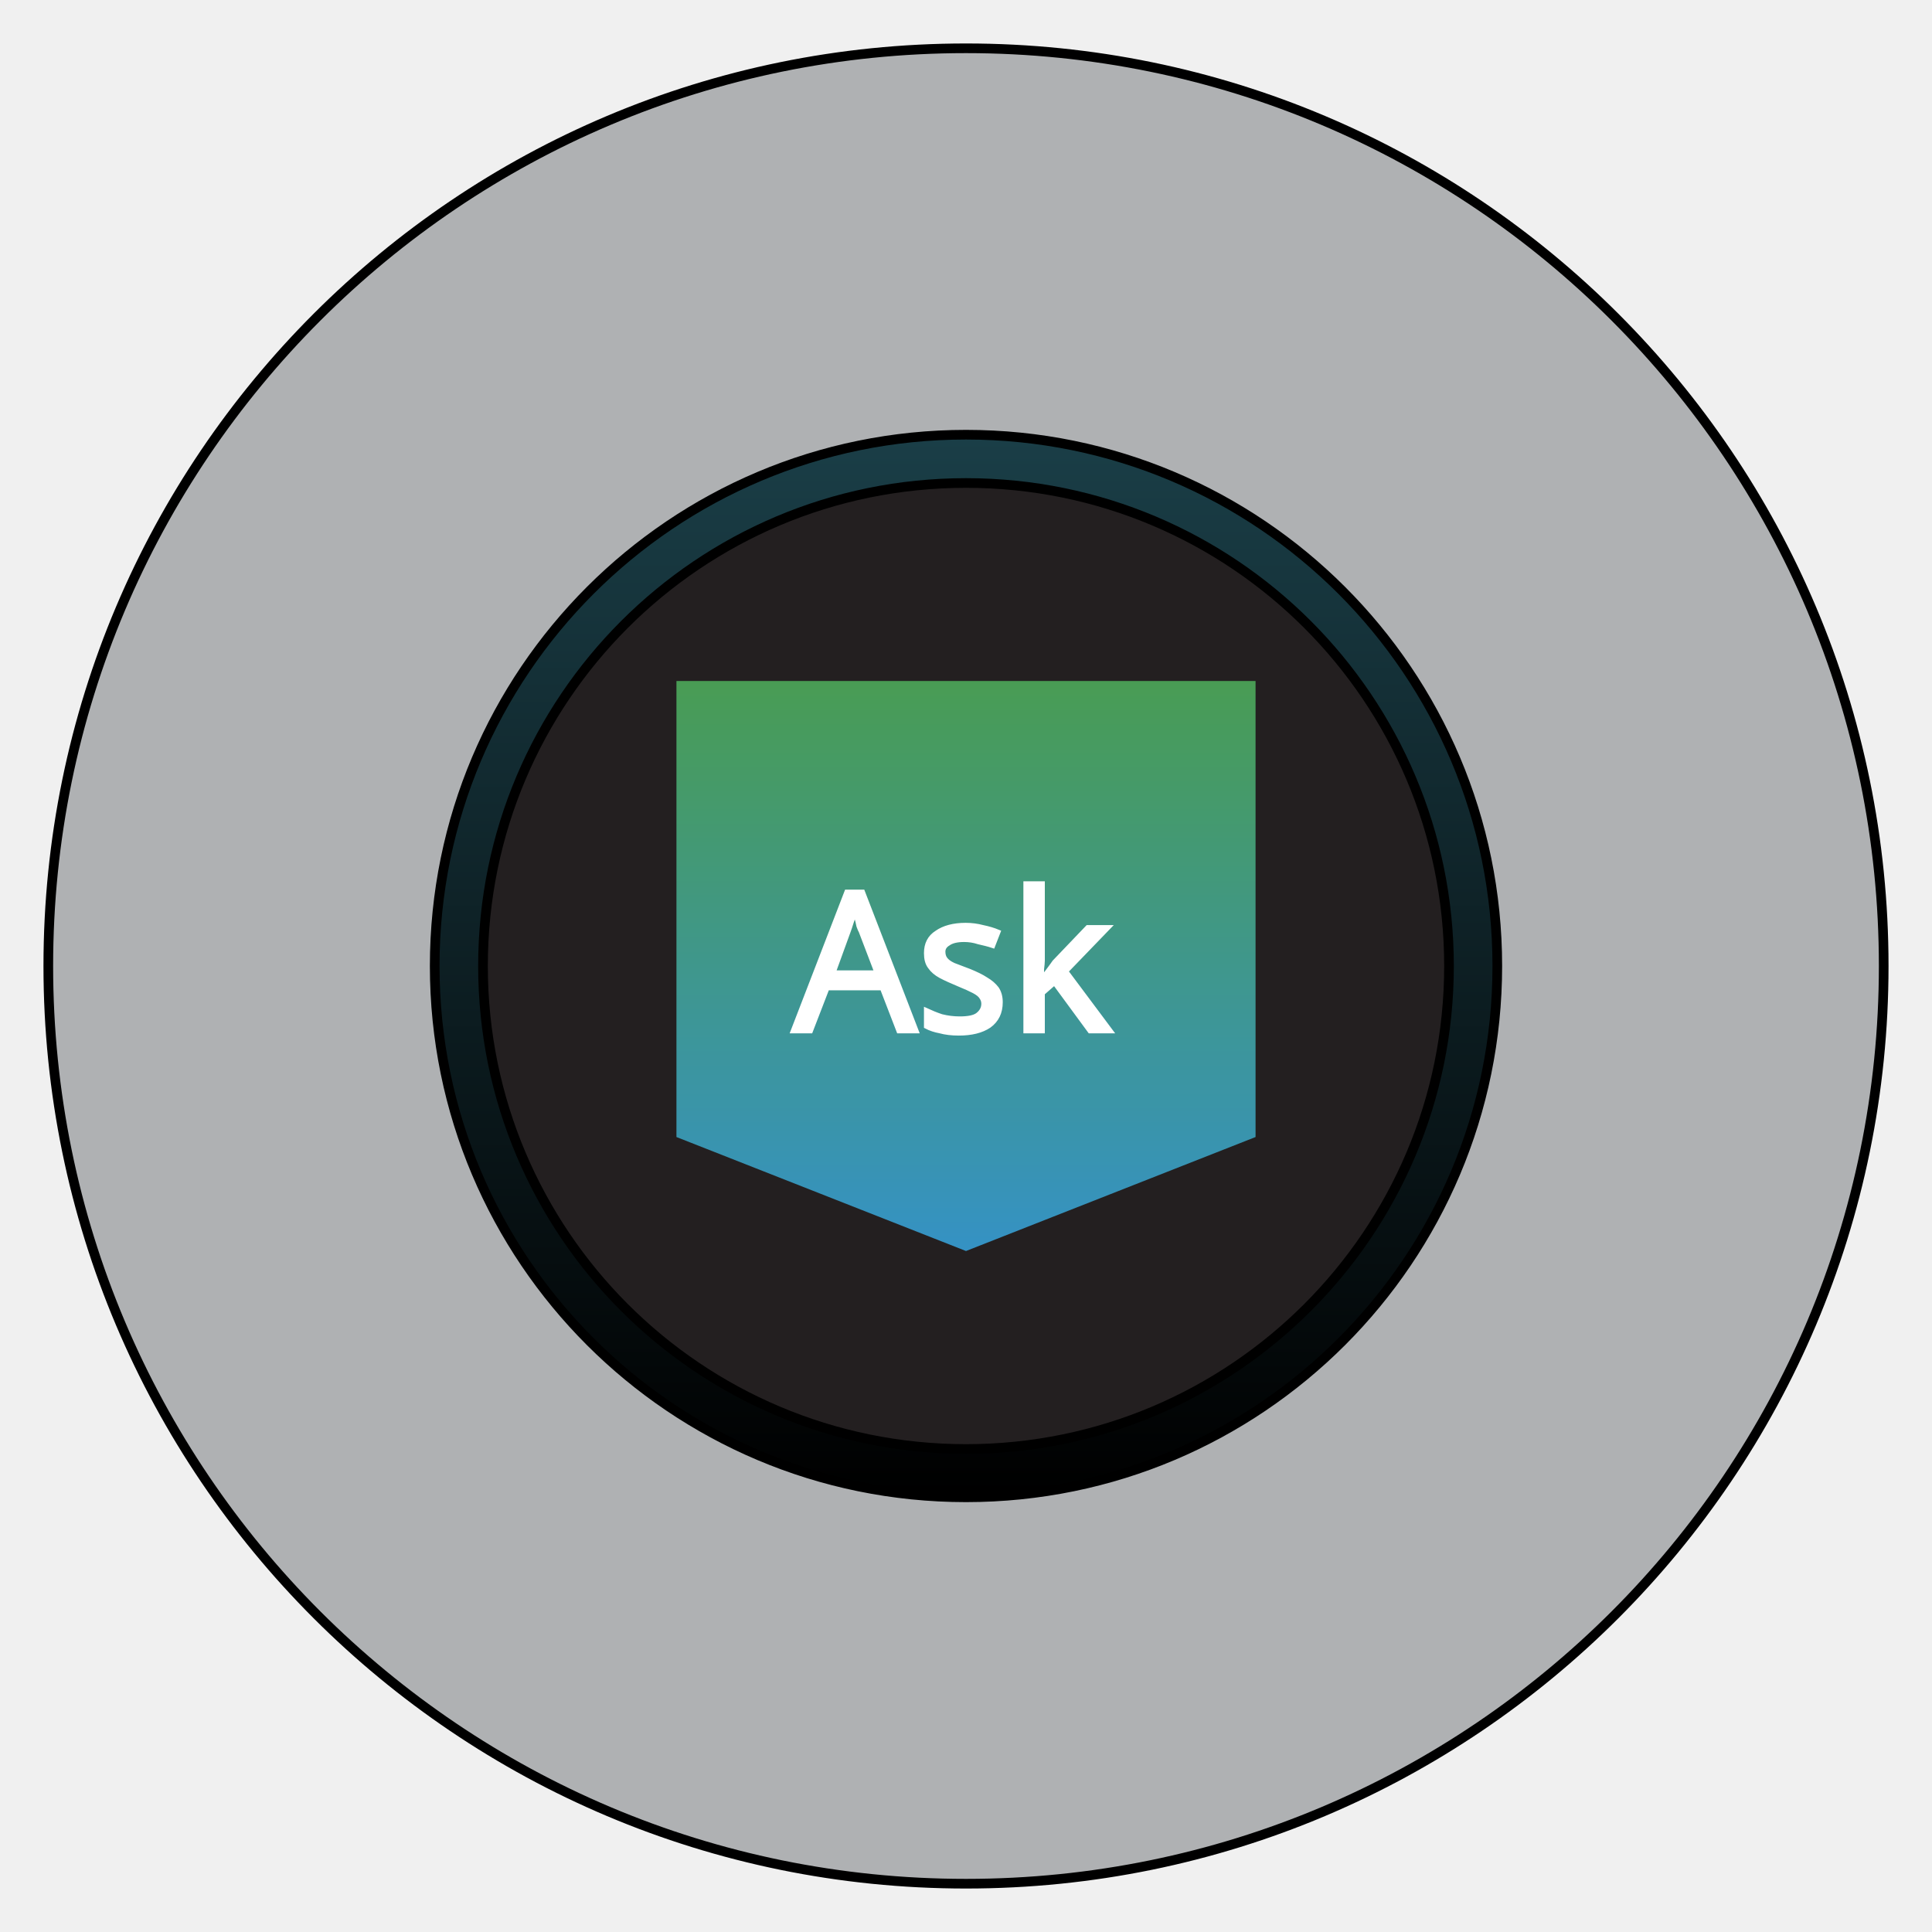
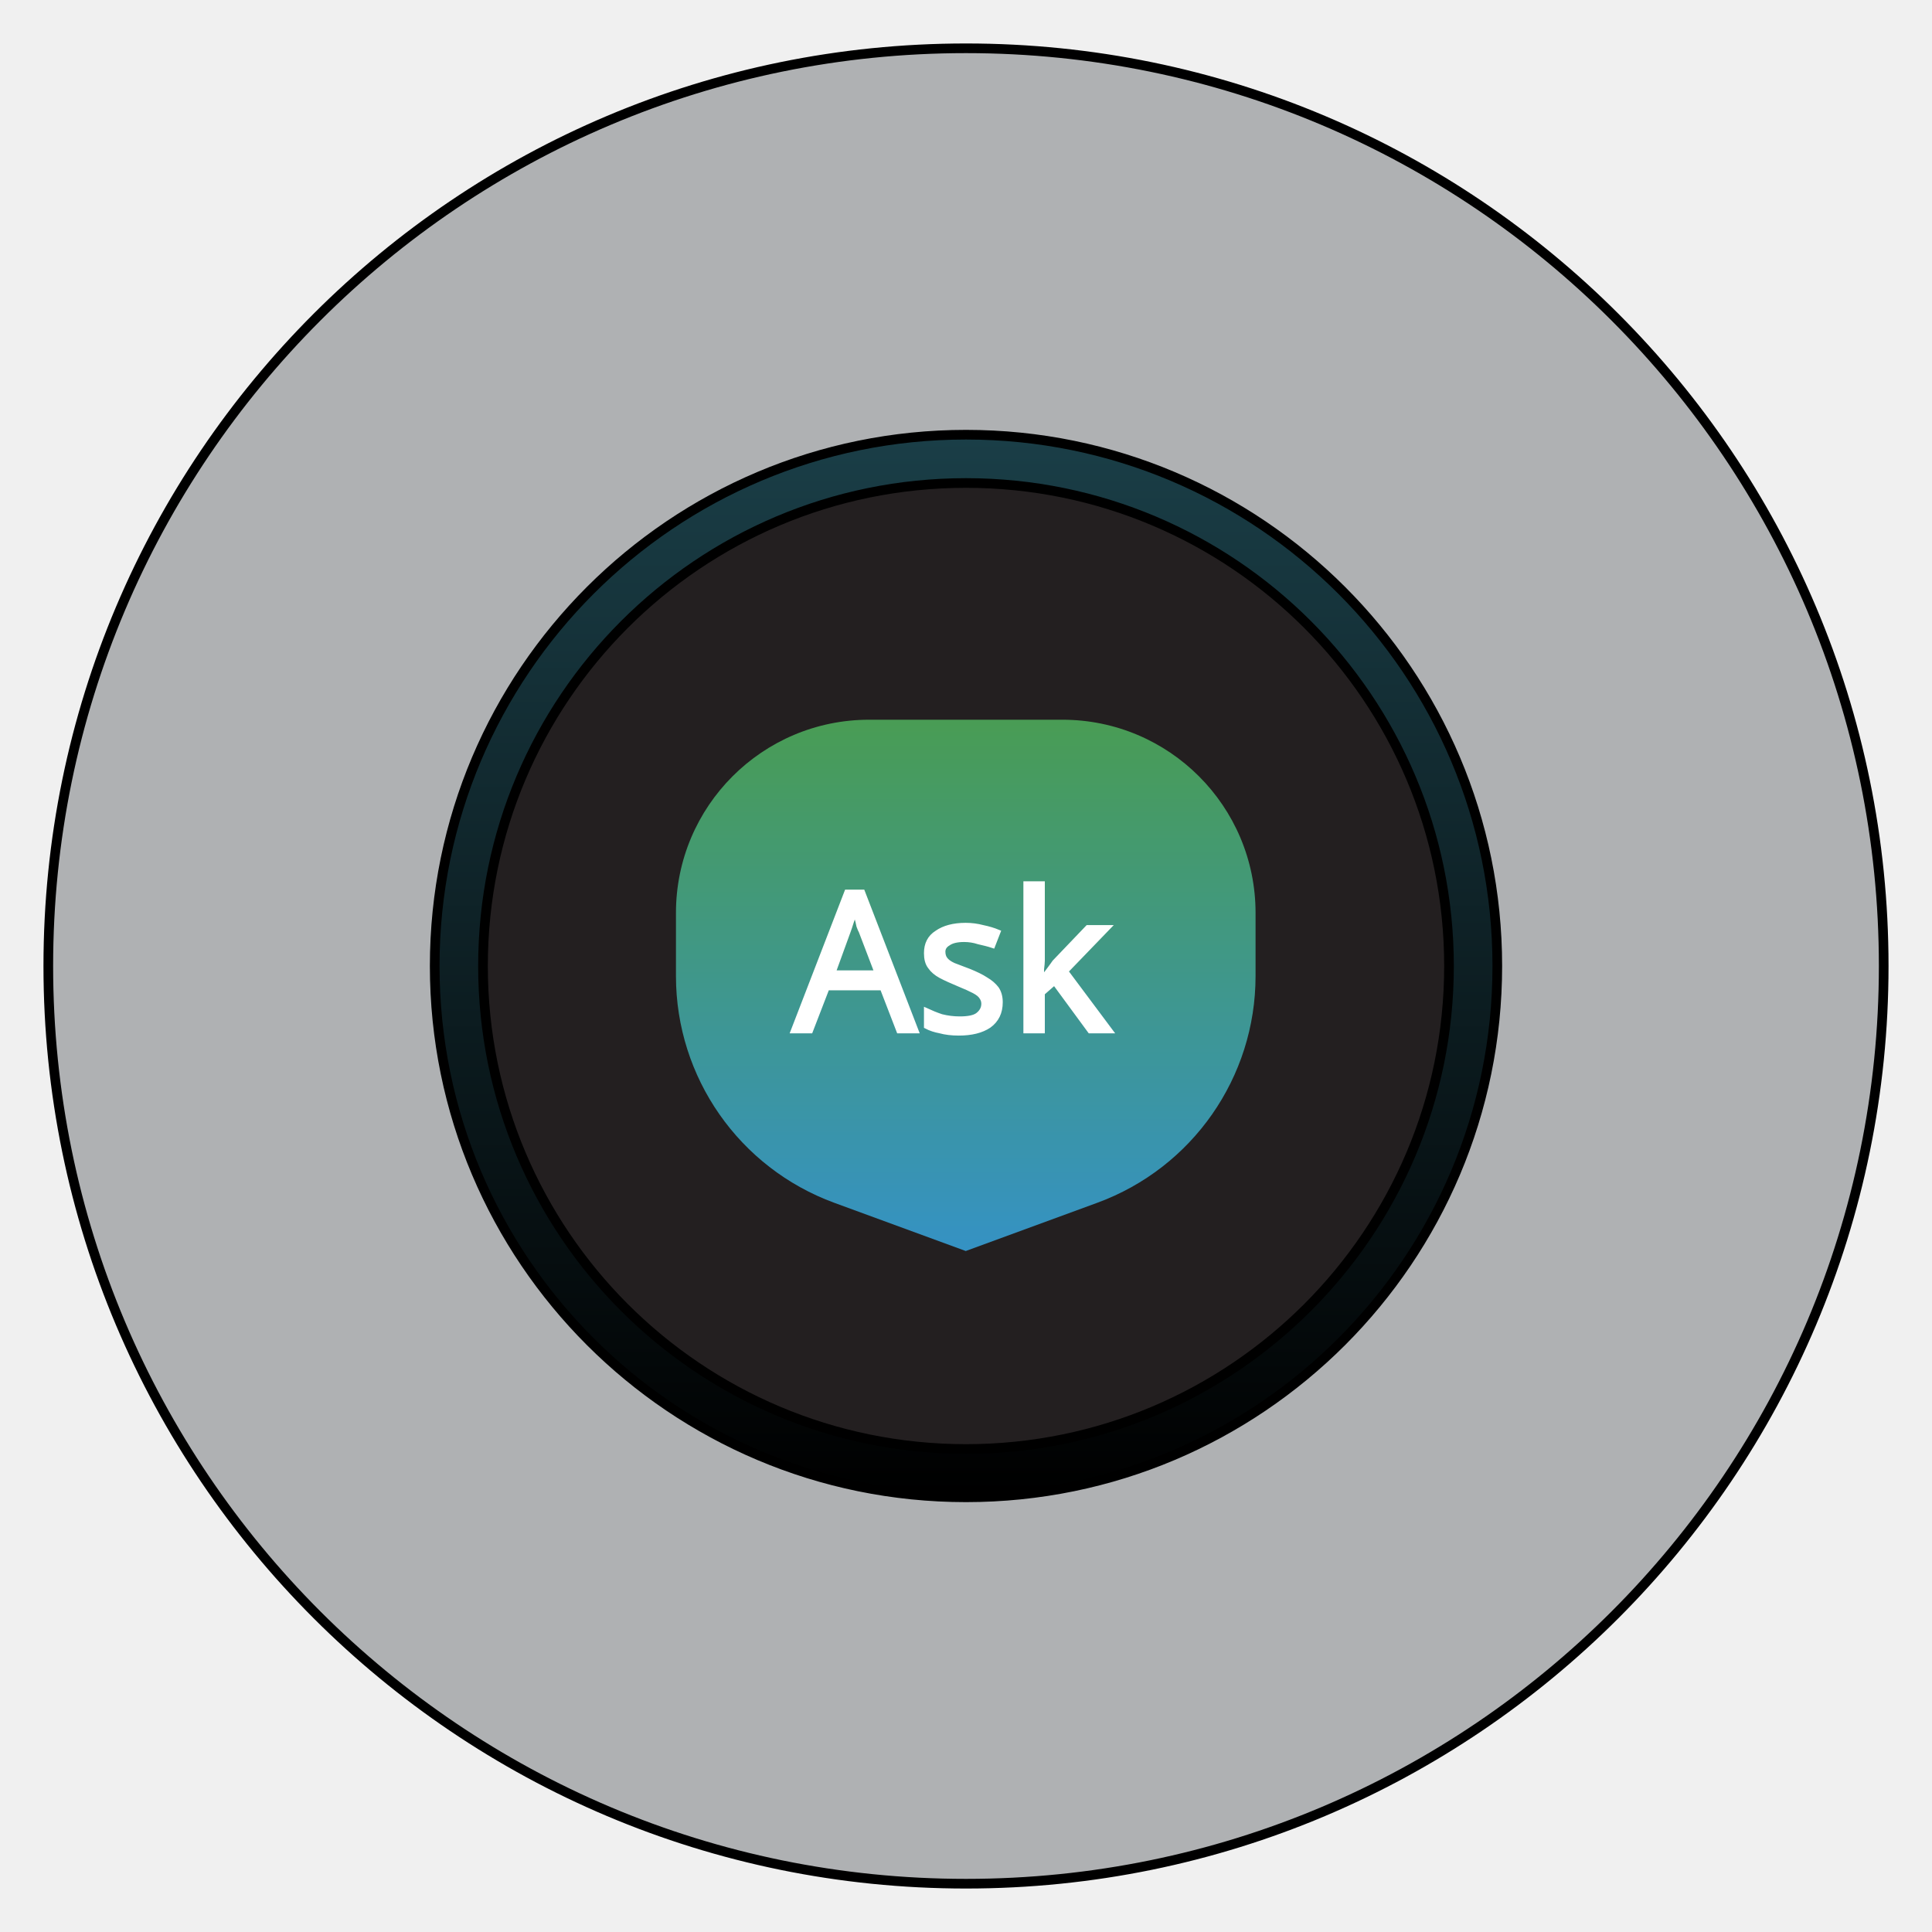
<svg xmlns="http://www.w3.org/2000/svg" width="40" height="40" viewBox="0 0 40 40">
  <defs>
    <linearGradient id="untitled-a" x1="50%" x2="50%" y1="0%" y2="100%">
      <stop offset="0%" stop-color="#1A3E47" />
      <stop offset="100%" />
    </linearGradient>
    <linearGradient id="untitled-b" x1="50%" x2="50%" y1="0%" y2="100%">
      <stop offset="0%" stop-color="#499C54" />
      <stop offset="100%" stop-color="#3592C4" />
    </linearGradient>
  </defs>
  <g fill="none" fill-rule="evenodd">
    <rect width="40" height="40" />
    <circle cx="20" cy="20" r="19" fill="#AFB1B3" fill-rule="nonzero" stroke="#000" stroke-width=".2" />
    <g transform="translate(9 9)">
      <circle cx="11" cy="11" r="11" fill="url(#untitled-a)" fill-rule="nonzero" stroke="#000" stroke-width=".2" />
      <circle cx="11" cy="11" r="10" fill="#231F20" fill-rule="nonzero" stroke="#000" stroke-width=".2" />
-       <polygon fill="url(#untitled-b)" fill-rule="nonzero" points="5.005 5.099 16.995 5.099 16.995 14.541 11 16.901 5.005 14.541" />
+       <path fill="url(#untitled-b)" fill-rule="nonzero" d="M8.995,5.901 L12.995,5.901 C15.204,5.901 16.995,7.692 16.995,9.901 L16.995,11.209 C16.995,13.307 15.686,15.181 13.716,15.903 L10.995,16.901 L10.995,16.901 L8.274,15.903 C6.304,15.181 4.995,13.307 4.995,11.209 L4.995,9.901 C4.995,7.692 6.786,5.901 8.995,5.901 Z" />
      <text fill="#FFF" stroke="#FFF" stroke-width=".1" font-family="Gotham" font-size="4" transform="translate(7 8)">
        <tspan x=".422" y="4.341">Ask</tspan>
      </text>
    </g>
  </g>
</svg>
